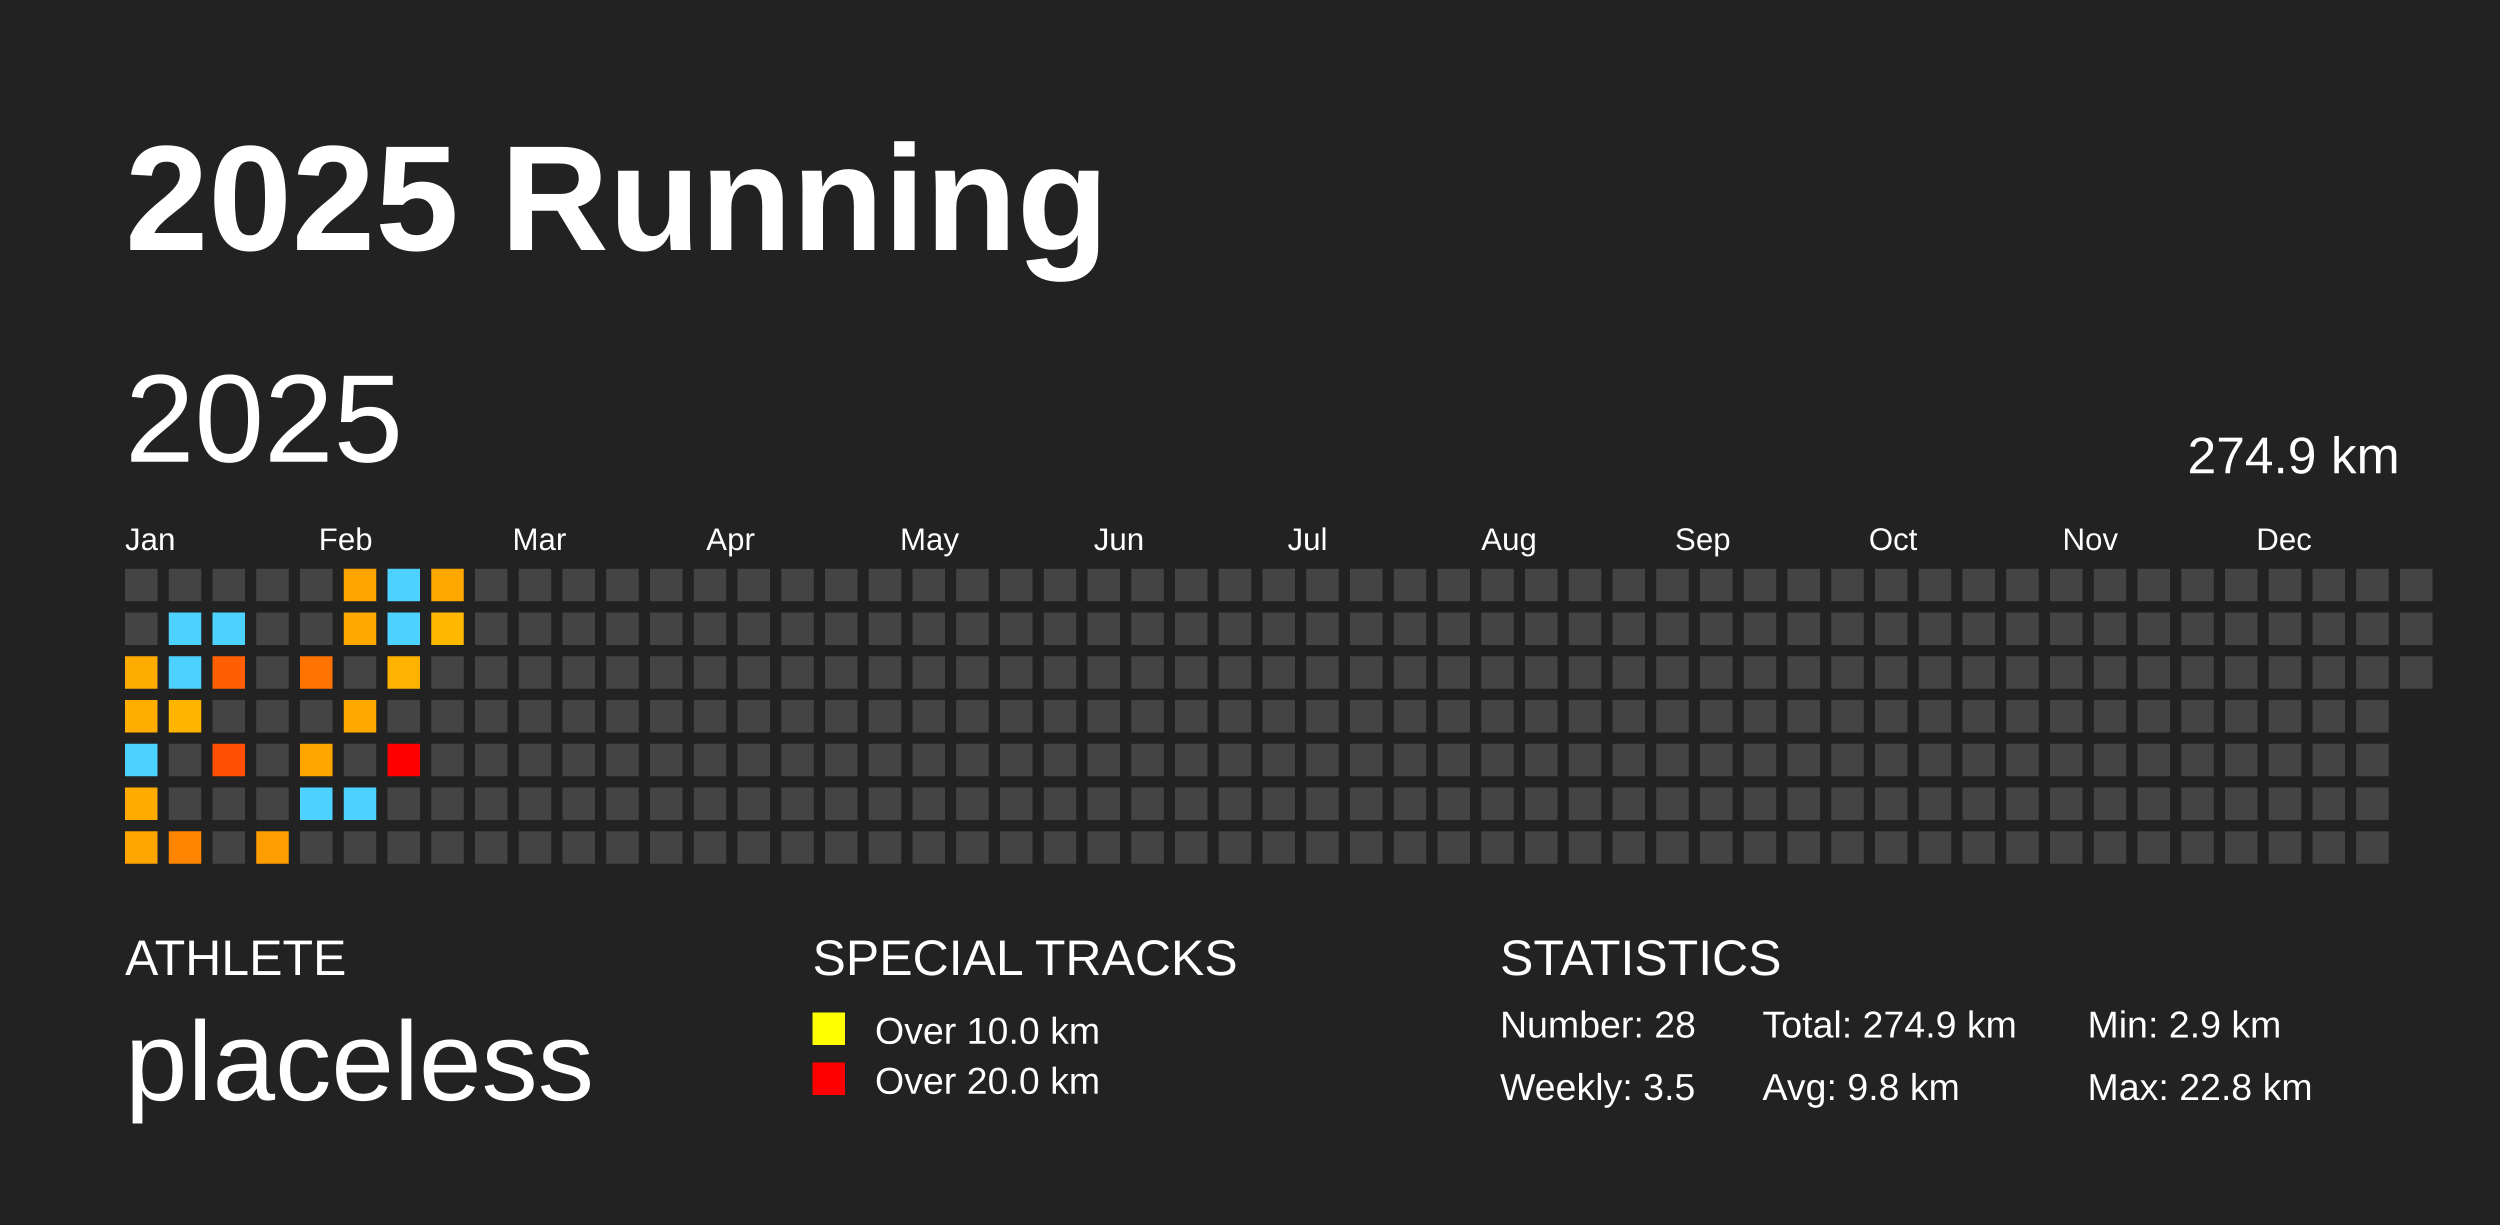
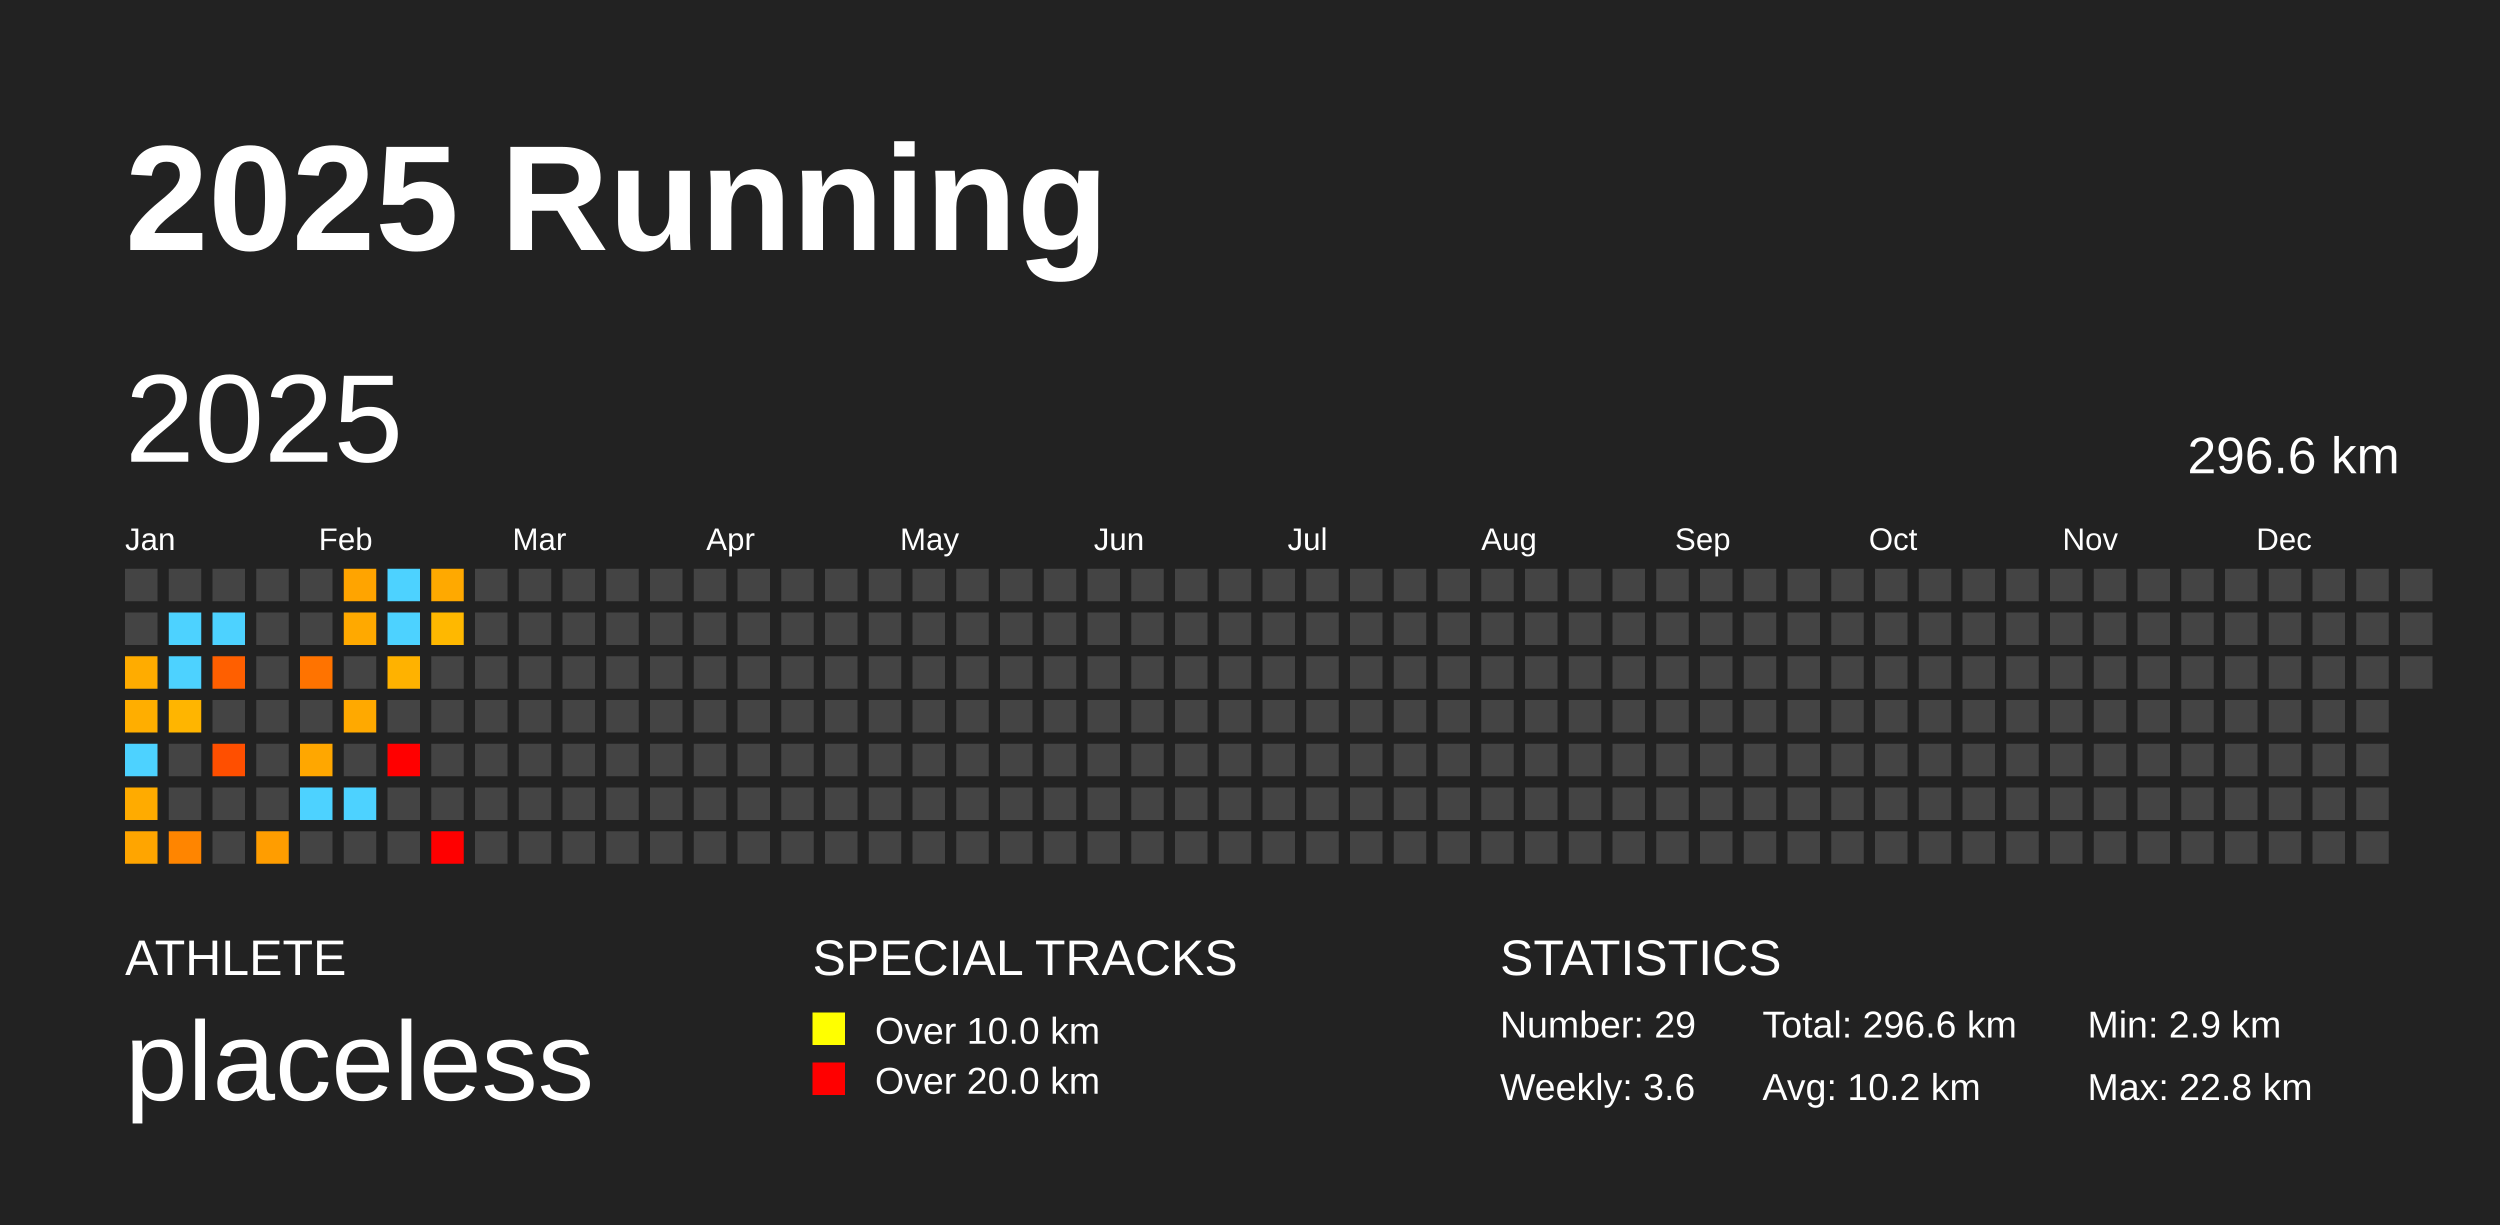
<svg xmlns="http://www.w3.org/2000/svg" baseProfile="full" height="98mm" version="1.1" viewBox="0,0,200,98" width="200mm">
  <defs />
  <rect fill="#222222" height="98" width="200" x="0" y="0" />
  <text fill="#FFFFFF" style="font-size:12px; font-family:Arial; font-weight:bold;" x="10" y="20">2025 Running</text>
  <text fill="#FFFFFF" style="font-size:4px; font-family:Arial" x="10" y="78">ATHLETE</text>
  <text fill="#FFFFFF" style="font-size:9px; font-family:Arial" x="10" y="88">placeless</text>
  <text fill="#FFFFFF" style="font-size:4px; font-family:Arial" x="65" y="78">SPECIAL TRACKS</text>
  <rect fill="yellow" height="2.6" width="2.6" x="65" y="81" />
  <text fill="#FFFFFF" style="font-size:3px; font-family:Arial" x="70" y="83.5">Over 10.0 km</text>
  <rect fill="red" height="2.6" width="2.6" x="65" y="85" />
  <text fill="#FFFFFF" style="font-size:3px; font-family:Arial" x="70" y="87.5">Over 20.0 km</text>
  <text fill="#FFFFFF" style="font-size:4px; font-family:Arial" x="120" y="78">STATISTICS</text>
-   <text fill="#FFFFFF" style="font-size:3px; font-family:Arial" x="120" y="83">Number: 28</text>
-   <text fill="#FFFFFF" style="font-size:3px; font-family:Arial" x="120" y="88">Weekly: 3.5</text>
-   <text fill="#FFFFFF" style="font-size:3px; font-family:Arial" x="141" y="83">Total: 274.9 km</text>
-   <text fill="#FFFFFF" style="font-size:3px; font-family:Arial" x="141" y="88">Avg: 9.8 km</text>
+   <text fill="#FFFFFF" style="font-size:3px; font-family:Arial" x="120" y="83">Number: 29</text>
+   <text fill="#FFFFFF" style="font-size:3px; font-family:Arial" x="120" y="88">Weekly: 3.6</text>
+   <text fill="#FFFFFF" style="font-size:3px; font-family:Arial" x="141" y="83">Total: 296.6 km</text>
+   <text fill="#FFFFFF" style="font-size:3px; font-family:Arial" x="141" y="88">Avg: 10.2 km</text>
  <text fill="#FFFFFF" style="font-size:3px; font-family:Arial" x="167" y="83">Min: 2.9 km</text>
  <text fill="#FFFFFF" style="font-size:3px; font-family:Arial" x="167" y="88">Max: 22.8 km</text>
  <text dominant-baseline="hanging" fill="#FFFFFF" style="font-size:10.0px; font-family:Arial;" x="10" y="30">2025</text>
-   <text dominant-baseline="hanging" fill="#FFFFFF" style="font-size:4.125px; font-family:Arial;" x="175" y="35">274.9 km</text>
+   <text dominant-baseline="hanging" fill="#FFFFFF" style="font-size:4.125px; font-family:Arial;" x="175" y="35">296.6 km</text>
  <text fill="#FFFFFF" style="font-size:2.5px; font-family:Arial" x="10.0" y="44">Jan</text>
  <text fill="#FFFFFF" style="font-size:2.5px; font-family:Arial" x="25.5" y="44">Feb</text>
  <text fill="#FFFFFF" style="font-size:2.5px; font-family:Arial" x="41.0" y="44">Mar</text>
  <text fill="#FFFFFF" style="font-size:2.5px; font-family:Arial" x="56.5" y="44">Apr</text>
  <text fill="#FFFFFF" style="font-size:2.5px; font-family:Arial" x="72.0" y="44">May</text>
  <text fill="#FFFFFF" style="font-size:2.5px; font-family:Arial" x="87.5" y="44">Jun</text>
  <text fill="#FFFFFF" style="font-size:2.5px; font-family:Arial" x="103.0" y="44">Jul</text>
  <text fill="#FFFFFF" style="font-size:2.5px; font-family:Arial" x="118.5" y="44">Aug</text>
  <text fill="#FFFFFF" style="font-size:2.5px; font-family:Arial" x="134.0" y="44">Sep</text>
  <text fill="#FFFFFF" style="font-size:2.5px; font-family:Arial" x="149.5" y="44">Oct</text>
  <text fill="#FFFFFF" style="font-size:2.5px; font-family:Arial" x="165.0" y="44">Nov</text>
  <text fill="#FFFFFF" style="font-size:2.5px; font-family:Arial" x="180.5" y="44">Dec</text>
  <rect fill="#444444" height="2.6" width="2.6" x="10.0" y="45.5" />
  <rect fill="#444444" height="2.6" width="2.6" x="10.0" y="49.0" />
  <rect fill="#ffac00" height="2.6" width="2.6" x="10.0" y="52.5" />
  <rect fill="#ffae00" height="2.6" width="2.6" x="10.0" y="56.0" />
  <rect fill="#4dd2ff" height="2.6" width="2.6" x="10.0" y="59.5" />
  <rect fill="#ffab00" height="2.6" width="2.6" x="10.0" y="63.0" />
  <rect fill="#ffa500" height="2.6" width="2.6" x="10.0" y="66.5" />
  <rect fill="#444444" height="2.6" width="2.6" x="13.5" y="45.5" />
  <rect fill="#4dd2ff" height="2.6" width="2.6" x="13.5" y="49.0" />
  <rect fill="#4dd2ff" height="2.6" width="2.6" x="13.5" y="52.5" />
  <rect fill="#ffb500" height="2.6" width="2.6" x="13.5" y="56.0" />
  <rect fill="#444444" height="2.6" width="2.6" x="13.5" y="59.5" />
  <rect fill="#444444" height="2.6" width="2.6" x="13.5" y="63.0" />
  <rect fill="#ff8500" height="2.6" width="2.6" x="13.5" y="66.5" />
  <rect fill="#444444" height="2.6" width="2.6" x="17.0" y="45.5" />
  <rect fill="#4dd2ff" height="2.6" width="2.6" x="17.0" y="49.0" />
  <rect fill="#ff5f00" height="2.6" width="2.6" x="17.0" y="52.5" />
  <rect fill="#444444" height="2.6" width="2.6" x="17.0" y="56.0" />
  <rect fill="#ff4f00" height="2.6" width="2.6" x="17.0" y="59.5" />
  <rect fill="#444444" height="2.6" width="2.6" x="17.0" y="63.0" />
  <rect fill="#444444" height="2.6" width="2.6" x="17.0" y="66.5" />
  <rect fill="#444444" height="2.6" width="2.6" x="20.5" y="45.5" />
  <rect fill="#444444" height="2.6" width="2.6" x="20.5" y="49.0" />
  <rect fill="#444444" height="2.6" width="2.6" x="20.5" y="52.5" />
  <rect fill="#444444" height="2.6" width="2.6" x="20.5" y="56.0" />
  <rect fill="#444444" height="2.6" width="2.6" x="20.5" y="59.5" />
  <rect fill="#444444" height="2.6" width="2.6" x="20.5" y="63.0" />
  <rect fill="#ff9d00" height="2.6" width="2.6" x="20.5" y="66.5" />
  <rect fill="#444444" height="2.6" width="2.6" x="24.0" y="45.5" />
  <rect fill="#444444" height="2.6" width="2.6" x="24.0" y="49.0" />
  <rect fill="#ff7300" height="2.6" width="2.6" x="24.0" y="52.5" />
  <rect fill="#444444" height="2.6" width="2.6" x="24.0" y="56.0" />
  <rect fill="#ffa700" height="2.6" width="2.6" x="24.0" y="59.5" />
  <rect fill="#4dd2ff" height="2.6" width="2.6" x="24.0" y="63.0" />
  <rect fill="#444444" height="2.6" width="2.6" x="24.0" y="66.5" />
  <rect fill="#ffa400" height="2.6" width="2.6" x="27.5" y="45.5" />
  <rect fill="#ffa900" height="2.6" width="2.6" x="27.5" y="49.0" />
  <rect fill="#444444" height="2.6" width="2.6" x="27.5" y="52.5" />
  <rect fill="#ffa900" height="2.6" width="2.6" x="27.5" y="56.0" />
  <rect fill="#444444" height="2.6" width="2.6" x="27.5" y="59.5" />
  <rect fill="#4dd2ff" height="2.6" width="2.6" x="27.5" y="63.0" />
  <rect fill="#444444" height="2.6" width="2.6" x="27.5" y="66.5" />
  <rect fill="#4dd2ff" height="2.6" width="2.6" x="31.0" y="45.5" />
  <rect fill="#4dd2ff" height="2.6" width="2.6" x="31.0" y="49.0" />
  <rect fill="#ffb200" height="2.6" width="2.6" x="31.0" y="52.5" />
  <rect fill="#444444" height="2.6" width="2.6" x="31.0" y="56.0" />
  <rect fill="red" height="2.6" width="2.6" x="31.0" y="59.5" />
  <rect fill="#444444" height="2.6" width="2.6" x="31.0" y="63.0" />
  <rect fill="#444444" height="2.6" width="2.6" x="31.0" y="66.5" />
  <rect fill="#ffa900" height="2.6" width="2.6" x="34.5" y="45.5" />
  <rect fill="#ffb800" height="2.6" width="2.6" x="34.5" y="49.0" />
  <rect fill="#444444" height="2.6" width="2.6" x="34.5" y="52.5" />
  <rect fill="#444444" height="2.6" width="2.6" x="34.5" y="56.0" />
  <rect fill="#444444" height="2.6" width="2.6" x="34.5" y="59.5" />
  <rect fill="#444444" height="2.6" width="2.6" x="34.5" y="63.0" />
-   <rect fill="#444444" height="2.6" width="2.6" x="34.5" y="66.5" />
+   <rect fill="red" height="2.6" width="2.6" x="34.5" y="66.5" />
  <rect fill="#444444" height="2.6" width="2.6" x="38.0" y="45.5" />
  <rect fill="#444444" height="2.6" width="2.6" x="38.0" y="49.0" />
  <rect fill="#444444" height="2.6" width="2.6" x="38.0" y="52.5" />
  <rect fill="#444444" height="2.6" width="2.6" x="38.0" y="56.0" />
  <rect fill="#444444" height="2.6" width="2.6" x="38.0" y="59.5" />
  <rect fill="#444444" height="2.6" width="2.6" x="38.0" y="63.0" />
  <rect fill="#444444" height="2.6" width="2.6" x="38.0" y="66.5" />
  <rect fill="#444444" height="2.6" width="2.6" x="41.5" y="45.5" />
  <rect fill="#444444" height="2.6" width="2.6" x="41.5" y="49.0" />
  <rect fill="#444444" height="2.6" width="2.6" x="41.5" y="52.5" />
  <rect fill="#444444" height="2.6" width="2.6" x="41.5" y="56.0" />
  <rect fill="#444444" height="2.6" width="2.6" x="41.5" y="59.5" />
  <rect fill="#444444" height="2.6" width="2.6" x="41.5" y="63.0" />
  <rect fill="#444444" height="2.6" width="2.6" x="41.5" y="66.5" />
  <rect fill="#444444" height="2.6" width="2.6" x="45.0" y="45.5" />
  <rect fill="#444444" height="2.6" width="2.6" x="45.0" y="49.0" />
  <rect fill="#444444" height="2.6" width="2.6" x="45.0" y="52.5" />
  <rect fill="#444444" height="2.6" width="2.6" x="45.0" y="56.0" />
  <rect fill="#444444" height="2.6" width="2.6" x="45.0" y="59.5" />
  <rect fill="#444444" height="2.6" width="2.6" x="45.0" y="63.0" />
  <rect fill="#444444" height="2.6" width="2.6" x="45.0" y="66.5" />
  <rect fill="#444444" height="2.6" width="2.6" x="48.5" y="45.5" />
  <rect fill="#444444" height="2.6" width="2.6" x="48.5" y="49.0" />
  <rect fill="#444444" height="2.6" width="2.6" x="48.5" y="52.5" />
  <rect fill="#444444" height="2.6" width="2.6" x="48.5" y="56.0" />
  <rect fill="#444444" height="2.6" width="2.6" x="48.5" y="59.5" />
  <rect fill="#444444" height="2.6" width="2.6" x="48.5" y="63.0" />
  <rect fill="#444444" height="2.6" width="2.6" x="48.5" y="66.5" />
  <rect fill="#444444" height="2.6" width="2.6" x="52.0" y="45.5" />
  <rect fill="#444444" height="2.6" width="2.6" x="52.0" y="49.0" />
  <rect fill="#444444" height="2.6" width="2.6" x="52.0" y="52.5" />
  <rect fill="#444444" height="2.6" width="2.6" x="52.0" y="56.0" />
  <rect fill="#444444" height="2.6" width="2.6" x="52.0" y="59.5" />
  <rect fill="#444444" height="2.6" width="2.6" x="52.0" y="63.0" />
  <rect fill="#444444" height="2.6" width="2.6" x="52.0" y="66.5" />
  <rect fill="#444444" height="2.6" width="2.6" x="55.5" y="45.5" />
  <rect fill="#444444" height="2.6" width="2.6" x="55.5" y="49.0" />
  <rect fill="#444444" height="2.6" width="2.6" x="55.5" y="52.5" />
  <rect fill="#444444" height="2.6" width="2.6" x="55.5" y="56.0" />
  <rect fill="#444444" height="2.6" width="2.6" x="55.5" y="59.5" />
  <rect fill="#444444" height="2.6" width="2.6" x="55.5" y="63.0" />
  <rect fill="#444444" height="2.6" width="2.6" x="55.5" y="66.5" />
  <rect fill="#444444" height="2.6" width="2.6" x="59.0" y="45.5" />
  <rect fill="#444444" height="2.6" width="2.6" x="59.0" y="49.0" />
  <rect fill="#444444" height="2.6" width="2.6" x="59.0" y="52.5" />
  <rect fill="#444444" height="2.6" width="2.6" x="59.0" y="56.0" />
  <rect fill="#444444" height="2.6" width="2.6" x="59.0" y="59.5" />
  <rect fill="#444444" height="2.6" width="2.6" x="59.0" y="63.0" />
  <rect fill="#444444" height="2.6" width="2.6" x="59.0" y="66.5" />
  <rect fill="#444444" height="2.6" width="2.6" x="62.5" y="45.5" />
  <rect fill="#444444" height="2.6" width="2.6" x="62.5" y="49.0" />
  <rect fill="#444444" height="2.6" width="2.6" x="62.5" y="52.5" />
  <rect fill="#444444" height="2.6" width="2.6" x="62.5" y="56.0" />
  <rect fill="#444444" height="2.6" width="2.6" x="62.5" y="59.5" />
  <rect fill="#444444" height="2.6" width="2.6" x="62.5" y="63.0" />
  <rect fill="#444444" height="2.6" width="2.6" x="62.5" y="66.5" />
  <rect fill="#444444" height="2.6" width="2.6" x="66.0" y="45.5" />
  <rect fill="#444444" height="2.6" width="2.6" x="66.0" y="49.0" />
  <rect fill="#444444" height="2.6" width="2.6" x="66.0" y="52.5" />
  <rect fill="#444444" height="2.6" width="2.6" x="66.0" y="56.0" />
  <rect fill="#444444" height="2.6" width="2.6" x="66.0" y="59.5" />
  <rect fill="#444444" height="2.6" width="2.6" x="66.0" y="63.0" />
  <rect fill="#444444" height="2.6" width="2.6" x="66.0" y="66.5" />
  <rect fill="#444444" height="2.6" width="2.6" x="69.5" y="45.5" />
  <rect fill="#444444" height="2.6" width="2.6" x="69.5" y="49.0" />
  <rect fill="#444444" height="2.6" width="2.6" x="69.5" y="52.5" />
  <rect fill="#444444" height="2.6" width="2.6" x="69.5" y="56.0" />
  <rect fill="#444444" height="2.6" width="2.6" x="69.5" y="59.5" />
  <rect fill="#444444" height="2.6" width="2.6" x="69.5" y="63.0" />
  <rect fill="#444444" height="2.6" width="2.6" x="69.5" y="66.5" />
  <rect fill="#444444" height="2.6" width="2.6" x="73.0" y="45.5" />
  <rect fill="#444444" height="2.6" width="2.6" x="73.0" y="49.0" />
  <rect fill="#444444" height="2.6" width="2.6" x="73.0" y="52.5" />
  <rect fill="#444444" height="2.6" width="2.6" x="73.0" y="56.0" />
  <rect fill="#444444" height="2.6" width="2.6" x="73.0" y="59.5" />
  <rect fill="#444444" height="2.6" width="2.6" x="73.0" y="63.0" />
  <rect fill="#444444" height="2.6" width="2.6" x="73.0" y="66.5" />
  <rect fill="#444444" height="2.6" width="2.6" x="76.5" y="45.5" />
  <rect fill="#444444" height="2.6" width="2.6" x="76.5" y="49.0" />
  <rect fill="#444444" height="2.6" width="2.6" x="76.5" y="52.5" />
  <rect fill="#444444" height="2.6" width="2.6" x="76.5" y="56.0" />
  <rect fill="#444444" height="2.6" width="2.6" x="76.5" y="59.5" />
  <rect fill="#444444" height="2.6" width="2.6" x="76.5" y="63.0" />
  <rect fill="#444444" height="2.6" width="2.6" x="76.5" y="66.5" />
  <rect fill="#444444" height="2.6" width="2.6" x="80.0" y="45.5" />
  <rect fill="#444444" height="2.6" width="2.6" x="80.0" y="49.0" />
  <rect fill="#444444" height="2.6" width="2.6" x="80.0" y="52.5" />
  <rect fill="#444444" height="2.6" width="2.6" x="80.0" y="56.0" />
  <rect fill="#444444" height="2.6" width="2.6" x="80.0" y="59.5" />
  <rect fill="#444444" height="2.6" width="2.6" x="80.0" y="63.0" />
  <rect fill="#444444" height="2.6" width="2.6" x="80.0" y="66.5" />
  <rect fill="#444444" height="2.6" width="2.6" x="83.5" y="45.5" />
  <rect fill="#444444" height="2.6" width="2.6" x="83.5" y="49.0" />
  <rect fill="#444444" height="2.6" width="2.6" x="83.5" y="52.5" />
  <rect fill="#444444" height="2.6" width="2.6" x="83.5" y="56.0" />
  <rect fill="#444444" height="2.6" width="2.6" x="83.5" y="59.5" />
  <rect fill="#444444" height="2.6" width="2.6" x="83.5" y="63.0" />
  <rect fill="#444444" height="2.6" width="2.6" x="83.5" y="66.5" />
  <rect fill="#444444" height="2.6" width="2.6" x="87.0" y="45.5" />
  <rect fill="#444444" height="2.6" width="2.6" x="87.0" y="49.0" />
  <rect fill="#444444" height="2.6" width="2.6" x="87.0" y="52.5" />
  <rect fill="#444444" height="2.6" width="2.6" x="87.0" y="56.0" />
  <rect fill="#444444" height="2.6" width="2.6" x="87.0" y="59.5" />
  <rect fill="#444444" height="2.6" width="2.6" x="87.0" y="63.0" />
  <rect fill="#444444" height="2.6" width="2.6" x="87.0" y="66.5" />
  <rect fill="#444444" height="2.6" width="2.6" x="90.5" y="45.5" />
  <rect fill="#444444" height="2.6" width="2.6" x="90.5" y="49.0" />
  <rect fill="#444444" height="2.6" width="2.6" x="90.5" y="52.5" />
  <rect fill="#444444" height="2.6" width="2.6" x="90.5" y="56.0" />
  <rect fill="#444444" height="2.6" width="2.6" x="90.5" y="59.5" />
  <rect fill="#444444" height="2.6" width="2.6" x="90.5" y="63.0" />
  <rect fill="#444444" height="2.6" width="2.6" x="90.5" y="66.5" />
  <rect fill="#444444" height="2.6" width="2.6" x="94.0" y="45.5" />
  <rect fill="#444444" height="2.6" width="2.6" x="94.0" y="49.0" />
  <rect fill="#444444" height="2.6" width="2.6" x="94.0" y="52.5" />
  <rect fill="#444444" height="2.6" width="2.6" x="94.0" y="56.0" />
  <rect fill="#444444" height="2.6" width="2.6" x="94.0" y="59.5" />
  <rect fill="#444444" height="2.6" width="2.6" x="94.0" y="63.0" />
  <rect fill="#444444" height="2.6" width="2.6" x="94.0" y="66.5" />
  <rect fill="#444444" height="2.6" width="2.6" x="97.5" y="45.5" />
  <rect fill="#444444" height="2.6" width="2.6" x="97.5" y="49.0" />
  <rect fill="#444444" height="2.6" width="2.6" x="97.5" y="52.5" />
  <rect fill="#444444" height="2.6" width="2.6" x="97.5" y="56.0" />
  <rect fill="#444444" height="2.6" width="2.6" x="97.5" y="59.5" />
  <rect fill="#444444" height="2.6" width="2.6" x="97.5" y="63.0" />
  <rect fill="#444444" height="2.6" width="2.6" x="97.5" y="66.5" />
  <rect fill="#444444" height="2.6" width="2.6" x="101.0" y="45.5" />
  <rect fill="#444444" height="2.6" width="2.6" x="101.0" y="49.0" />
  <rect fill="#444444" height="2.6" width="2.6" x="101.0" y="52.5" />
  <rect fill="#444444" height="2.6" width="2.6" x="101.0" y="56.0" />
  <rect fill="#444444" height="2.6" width="2.6" x="101.0" y="59.5" />
  <rect fill="#444444" height="2.6" width="2.6" x="101.0" y="63.0" />
  <rect fill="#444444" height="2.6" width="2.6" x="101.0" y="66.5" />
  <rect fill="#444444" height="2.6" width="2.6" x="104.5" y="45.5" />
  <rect fill="#444444" height="2.6" width="2.6" x="104.5" y="49.0" />
  <rect fill="#444444" height="2.6" width="2.6" x="104.5" y="52.5" />
  <rect fill="#444444" height="2.6" width="2.6" x="104.5" y="56.0" />
  <rect fill="#444444" height="2.6" width="2.6" x="104.5" y="59.5" />
  <rect fill="#444444" height="2.6" width="2.6" x="104.5" y="63.0" />
  <rect fill="#444444" height="2.6" width="2.6" x="104.5" y="66.5" />
  <rect fill="#444444" height="2.6" width="2.6" x="108.0" y="45.5" />
  <rect fill="#444444" height="2.6" width="2.6" x="108.0" y="49.0" />
  <rect fill="#444444" height="2.6" width="2.6" x="108.0" y="52.5" />
  <rect fill="#444444" height="2.6" width="2.6" x="108.0" y="56.0" />
  <rect fill="#444444" height="2.6" width="2.6" x="108.0" y="59.5" />
  <rect fill="#444444" height="2.6" width="2.6" x="108.0" y="63.0" />
  <rect fill="#444444" height="2.6" width="2.6" x="108.0" y="66.5" />
  <rect fill="#444444" height="2.6" width="2.6" x="111.5" y="45.5" />
  <rect fill="#444444" height="2.6" width="2.6" x="111.5" y="49.0" />
  <rect fill="#444444" height="2.6" width="2.6" x="111.5" y="52.5" />
  <rect fill="#444444" height="2.6" width="2.6" x="111.5" y="56.0" />
  <rect fill="#444444" height="2.6" width="2.6" x="111.5" y="59.5" />
  <rect fill="#444444" height="2.6" width="2.6" x="111.5" y="63.0" />
  <rect fill="#444444" height="2.6" width="2.6" x="111.5" y="66.5" />
  <rect fill="#444444" height="2.6" width="2.6" x="115.0" y="45.5" />
  <rect fill="#444444" height="2.6" width="2.6" x="115.0" y="49.0" />
  <rect fill="#444444" height="2.6" width="2.6" x="115.0" y="52.5" />
  <rect fill="#444444" height="2.6" width="2.6" x="115.0" y="56.0" />
  <rect fill="#444444" height="2.6" width="2.6" x="115.0" y="59.5" />
  <rect fill="#444444" height="2.6" width="2.6" x="115.0" y="63.0" />
  <rect fill="#444444" height="2.6" width="2.6" x="115.0" y="66.5" />
  <rect fill="#444444" height="2.6" width="2.6" x="118.5" y="45.5" />
  <rect fill="#444444" height="2.6" width="2.6" x="118.5" y="49.0" />
  <rect fill="#444444" height="2.6" width="2.6" x="118.5" y="52.5" />
  <rect fill="#444444" height="2.6" width="2.6" x="118.5" y="56.0" />
  <rect fill="#444444" height="2.6" width="2.6" x="118.5" y="59.5" />
  <rect fill="#444444" height="2.6" width="2.6" x="118.5" y="63.0" />
  <rect fill="#444444" height="2.6" width="2.6" x="118.5" y="66.5" />
  <rect fill="#444444" height="2.6" width="2.6" x="122.0" y="45.5" />
  <rect fill="#444444" height="2.6" width="2.6" x="122.0" y="49.0" />
  <rect fill="#444444" height="2.6" width="2.6" x="122.0" y="52.5" />
  <rect fill="#444444" height="2.6" width="2.6" x="122.0" y="56.0" />
  <rect fill="#444444" height="2.6" width="2.6" x="122.0" y="59.5" />
  <rect fill="#444444" height="2.6" width="2.6" x="122.0" y="63.0" />
  <rect fill="#444444" height="2.6" width="2.6" x="122.0" y="66.5" />
  <rect fill="#444444" height="2.6" width="2.6" x="125.5" y="45.5" />
  <rect fill="#444444" height="2.6" width="2.6" x="125.5" y="49.0" />
  <rect fill="#444444" height="2.6" width="2.6" x="125.5" y="52.5" />
  <rect fill="#444444" height="2.6" width="2.6" x="125.5" y="56.0" />
  <rect fill="#444444" height="2.6" width="2.6" x="125.5" y="59.5" />
  <rect fill="#444444" height="2.6" width="2.6" x="125.5" y="63.0" />
  <rect fill="#444444" height="2.6" width="2.6" x="125.5" y="66.5" />
  <rect fill="#444444" height="2.6" width="2.6" x="129.0" y="45.5" />
  <rect fill="#444444" height="2.6" width="2.6" x="129.0" y="49.0" />
  <rect fill="#444444" height="2.6" width="2.6" x="129.0" y="52.5" />
  <rect fill="#444444" height="2.6" width="2.6" x="129.0" y="56.0" />
  <rect fill="#444444" height="2.6" width="2.6" x="129.0" y="59.5" />
  <rect fill="#444444" height="2.6" width="2.6" x="129.0" y="63.0" />
  <rect fill="#444444" height="2.6" width="2.6" x="129.0" y="66.5" />
  <rect fill="#444444" height="2.6" width="2.6" x="132.5" y="45.5" />
  <rect fill="#444444" height="2.6" width="2.6" x="132.5" y="49.0" />
  <rect fill="#444444" height="2.6" width="2.6" x="132.5" y="52.5" />
  <rect fill="#444444" height="2.6" width="2.6" x="132.5" y="56.0" />
  <rect fill="#444444" height="2.6" width="2.6" x="132.5" y="59.5" />
  <rect fill="#444444" height="2.6" width="2.6" x="132.5" y="63.0" />
  <rect fill="#444444" height="2.6" width="2.6" x="132.5" y="66.5" />
  <rect fill="#444444" height="2.6" width="2.6" x="136.0" y="45.5" />
  <rect fill="#444444" height="2.6" width="2.6" x="136.0" y="49.0" />
  <rect fill="#444444" height="2.6" width="2.6" x="136.0" y="52.5" />
  <rect fill="#444444" height="2.6" width="2.6" x="136.0" y="56.0" />
  <rect fill="#444444" height="2.6" width="2.6" x="136.0" y="59.5" />
  <rect fill="#444444" height="2.6" width="2.6" x="136.0" y="63.0" />
  <rect fill="#444444" height="2.6" width="2.6" x="136.0" y="66.5" />
  <rect fill="#444444" height="2.6" width="2.6" x="139.5" y="45.5" />
  <rect fill="#444444" height="2.6" width="2.6" x="139.5" y="49.0" />
  <rect fill="#444444" height="2.6" width="2.6" x="139.5" y="52.5" />
  <rect fill="#444444" height="2.6" width="2.6" x="139.5" y="56.0" />
  <rect fill="#444444" height="2.6" width="2.6" x="139.5" y="59.5" />
  <rect fill="#444444" height="2.6" width="2.6" x="139.5" y="63.0" />
  <rect fill="#444444" height="2.6" width="2.6" x="139.5" y="66.5" />
  <rect fill="#444444" height="2.6" width="2.6" x="143.0" y="45.5" />
  <rect fill="#444444" height="2.6" width="2.6" x="143.0" y="49.0" />
  <rect fill="#444444" height="2.6" width="2.6" x="143.0" y="52.5" />
  <rect fill="#444444" height="2.6" width="2.6" x="143.0" y="56.0" />
  <rect fill="#444444" height="2.6" width="2.6" x="143.0" y="59.5" />
  <rect fill="#444444" height="2.6" width="2.6" x="143.0" y="63.0" />
  <rect fill="#444444" height="2.6" width="2.6" x="143.0" y="66.5" />
  <rect fill="#444444" height="2.6" width="2.6" x="146.5" y="45.5" />
  <rect fill="#444444" height="2.6" width="2.6" x="146.5" y="49.0" />
  <rect fill="#444444" height="2.6" width="2.6" x="146.5" y="52.5" />
  <rect fill="#444444" height="2.6" width="2.6" x="146.5" y="56.0" />
  <rect fill="#444444" height="2.6" width="2.6" x="146.5" y="59.5" />
  <rect fill="#444444" height="2.6" width="2.6" x="146.5" y="63.0" />
  <rect fill="#444444" height="2.6" width="2.6" x="146.5" y="66.5" />
  <rect fill="#444444" height="2.6" width="2.6" x="150.0" y="45.5" />
  <rect fill="#444444" height="2.6" width="2.6" x="150.0" y="49.0" />
  <rect fill="#444444" height="2.6" width="2.6" x="150.0" y="52.5" />
  <rect fill="#444444" height="2.6" width="2.6" x="150.0" y="56.0" />
  <rect fill="#444444" height="2.6" width="2.6" x="150.0" y="59.5" />
  <rect fill="#444444" height="2.6" width="2.6" x="150.0" y="63.0" />
  <rect fill="#444444" height="2.6" width="2.6" x="150.0" y="66.5" />
  <rect fill="#444444" height="2.6" width="2.6" x="153.5" y="45.5" />
  <rect fill="#444444" height="2.6" width="2.6" x="153.5" y="49.0" />
  <rect fill="#444444" height="2.6" width="2.6" x="153.5" y="52.5" />
  <rect fill="#444444" height="2.6" width="2.6" x="153.5" y="56.0" />
  <rect fill="#444444" height="2.6" width="2.6" x="153.5" y="59.5" />
  <rect fill="#444444" height="2.6" width="2.6" x="153.5" y="63.0" />
  <rect fill="#444444" height="2.6" width="2.6" x="153.5" y="66.5" />
  <rect fill="#444444" height="2.6" width="2.6" x="157.0" y="45.5" />
  <rect fill="#444444" height="2.6" width="2.6" x="157.0" y="49.0" />
  <rect fill="#444444" height="2.6" width="2.6" x="157.0" y="52.5" />
  <rect fill="#444444" height="2.6" width="2.6" x="157.0" y="56.0" />
  <rect fill="#444444" height="2.6" width="2.6" x="157.0" y="59.5" />
  <rect fill="#444444" height="2.6" width="2.6" x="157.0" y="63.0" />
  <rect fill="#444444" height="2.6" width="2.6" x="157.0" y="66.5" />
  <rect fill="#444444" height="2.6" width="2.6" x="160.5" y="45.5" />
  <rect fill="#444444" height="2.6" width="2.6" x="160.5" y="49.0" />
  <rect fill="#444444" height="2.6" width="2.6" x="160.5" y="52.5" />
  <rect fill="#444444" height="2.6" width="2.6" x="160.5" y="56.0" />
  <rect fill="#444444" height="2.6" width="2.6" x="160.5" y="59.5" />
  <rect fill="#444444" height="2.6" width="2.6" x="160.5" y="63.0" />
  <rect fill="#444444" height="2.6" width="2.6" x="160.5" y="66.5" />
  <rect fill="#444444" height="2.6" width="2.6" x="164.0" y="45.5" />
  <rect fill="#444444" height="2.6" width="2.6" x="164.0" y="49.0" />
  <rect fill="#444444" height="2.6" width="2.6" x="164.0" y="52.5" />
  <rect fill="#444444" height="2.6" width="2.6" x="164.0" y="56.0" />
  <rect fill="#444444" height="2.6" width="2.6" x="164.0" y="59.5" />
  <rect fill="#444444" height="2.6" width="2.6" x="164.0" y="63.0" />
  <rect fill="#444444" height="2.6" width="2.6" x="164.0" y="66.5" />
  <rect fill="#444444" height="2.6" width="2.6" x="167.5" y="45.5" />
  <rect fill="#444444" height="2.6" width="2.6" x="167.5" y="49.0" />
  <rect fill="#444444" height="2.6" width="2.6" x="167.5" y="52.5" />
  <rect fill="#444444" height="2.6" width="2.6" x="167.5" y="56.0" />
  <rect fill="#444444" height="2.6" width="2.6" x="167.5" y="59.5" />
  <rect fill="#444444" height="2.6" width="2.6" x="167.5" y="63.0" />
  <rect fill="#444444" height="2.6" width="2.6" x="167.5" y="66.5" />
  <rect fill="#444444" height="2.6" width="2.6" x="171.0" y="45.5" />
  <rect fill="#444444" height="2.6" width="2.6" x="171.0" y="49.0" />
  <rect fill="#444444" height="2.6" width="2.6" x="171.0" y="52.5" />
  <rect fill="#444444" height="2.6" width="2.6" x="171.0" y="56.0" />
  <rect fill="#444444" height="2.6" width="2.6" x="171.0" y="59.5" />
  <rect fill="#444444" height="2.6" width="2.6" x="171.0" y="63.0" />
  <rect fill="#444444" height="2.6" width="2.6" x="171.0" y="66.5" />
  <rect fill="#444444" height="2.6" width="2.6" x="174.5" y="45.5" />
  <rect fill="#444444" height="2.6" width="2.6" x="174.5" y="49.0" />
  <rect fill="#444444" height="2.6" width="2.6" x="174.5" y="52.5" />
  <rect fill="#444444" height="2.6" width="2.6" x="174.5" y="56.0" />
  <rect fill="#444444" height="2.6" width="2.6" x="174.5" y="59.5" />
  <rect fill="#444444" height="2.6" width="2.6" x="174.5" y="63.0" />
  <rect fill="#444444" height="2.6" width="2.6" x="174.5" y="66.5" />
  <rect fill="#444444" height="2.6" width="2.6" x="178.0" y="45.5" />
  <rect fill="#444444" height="2.6" width="2.6" x="178.0" y="49.0" />
  <rect fill="#444444" height="2.6" width="2.6" x="178.0" y="52.5" />
  <rect fill="#444444" height="2.6" width="2.6" x="178.0" y="56.0" />
  <rect fill="#444444" height="2.6" width="2.6" x="178.0" y="59.5" />
  <rect fill="#444444" height="2.6" width="2.6" x="178.0" y="63.0" />
  <rect fill="#444444" height="2.6" width="2.6" x="178.0" y="66.5" />
  <rect fill="#444444" height="2.6" width="2.6" x="181.5" y="45.5" />
  <rect fill="#444444" height="2.6" width="2.6" x="181.5" y="49.0" />
  <rect fill="#444444" height="2.6" width="2.6" x="181.5" y="52.5" />
  <rect fill="#444444" height="2.6" width="2.6" x="181.5" y="56.0" />
  <rect fill="#444444" height="2.6" width="2.6" x="181.5" y="59.5" />
  <rect fill="#444444" height="2.6" width="2.6" x="181.5" y="63.0" />
  <rect fill="#444444" height="2.6" width="2.6" x="181.5" y="66.5" />
  <rect fill="#444444" height="2.6" width="2.6" x="185.0" y="45.5" />
  <rect fill="#444444" height="2.6" width="2.6" x="185.0" y="49.0" />
  <rect fill="#444444" height="2.6" width="2.6" x="185.0" y="52.5" />
  <rect fill="#444444" height="2.6" width="2.6" x="185.0" y="56.0" />
  <rect fill="#444444" height="2.6" width="2.6" x="185.0" y="59.5" />
  <rect fill="#444444" height="2.6" width="2.6" x="185.0" y="63.0" />
  <rect fill="#444444" height="2.6" width="2.6" x="185.0" y="66.5" />
  <rect fill="#444444" height="2.6" width="2.6" x="188.5" y="45.5" />
  <rect fill="#444444" height="2.6" width="2.6" x="188.5" y="49.0" />
  <rect fill="#444444" height="2.6" width="2.6" x="188.5" y="52.5" />
  <rect fill="#444444" height="2.6" width="2.6" x="188.5" y="56.0" />
  <rect fill="#444444" height="2.6" width="2.6" x="188.5" y="59.5" />
  <rect fill="#444444" height="2.6" width="2.6" x="188.5" y="63.0" />
  <rect fill="#444444" height="2.6" width="2.6" x="188.5" y="66.5" />
  <rect fill="#444444" height="2.6" width="2.6" x="192.0" y="45.5" />
  <rect fill="#444444" height="2.6" width="2.6" x="192.0" y="49.0" />
  <rect fill="#444444" height="2.6" width="2.6" x="192.0" y="52.5" />
</svg>
